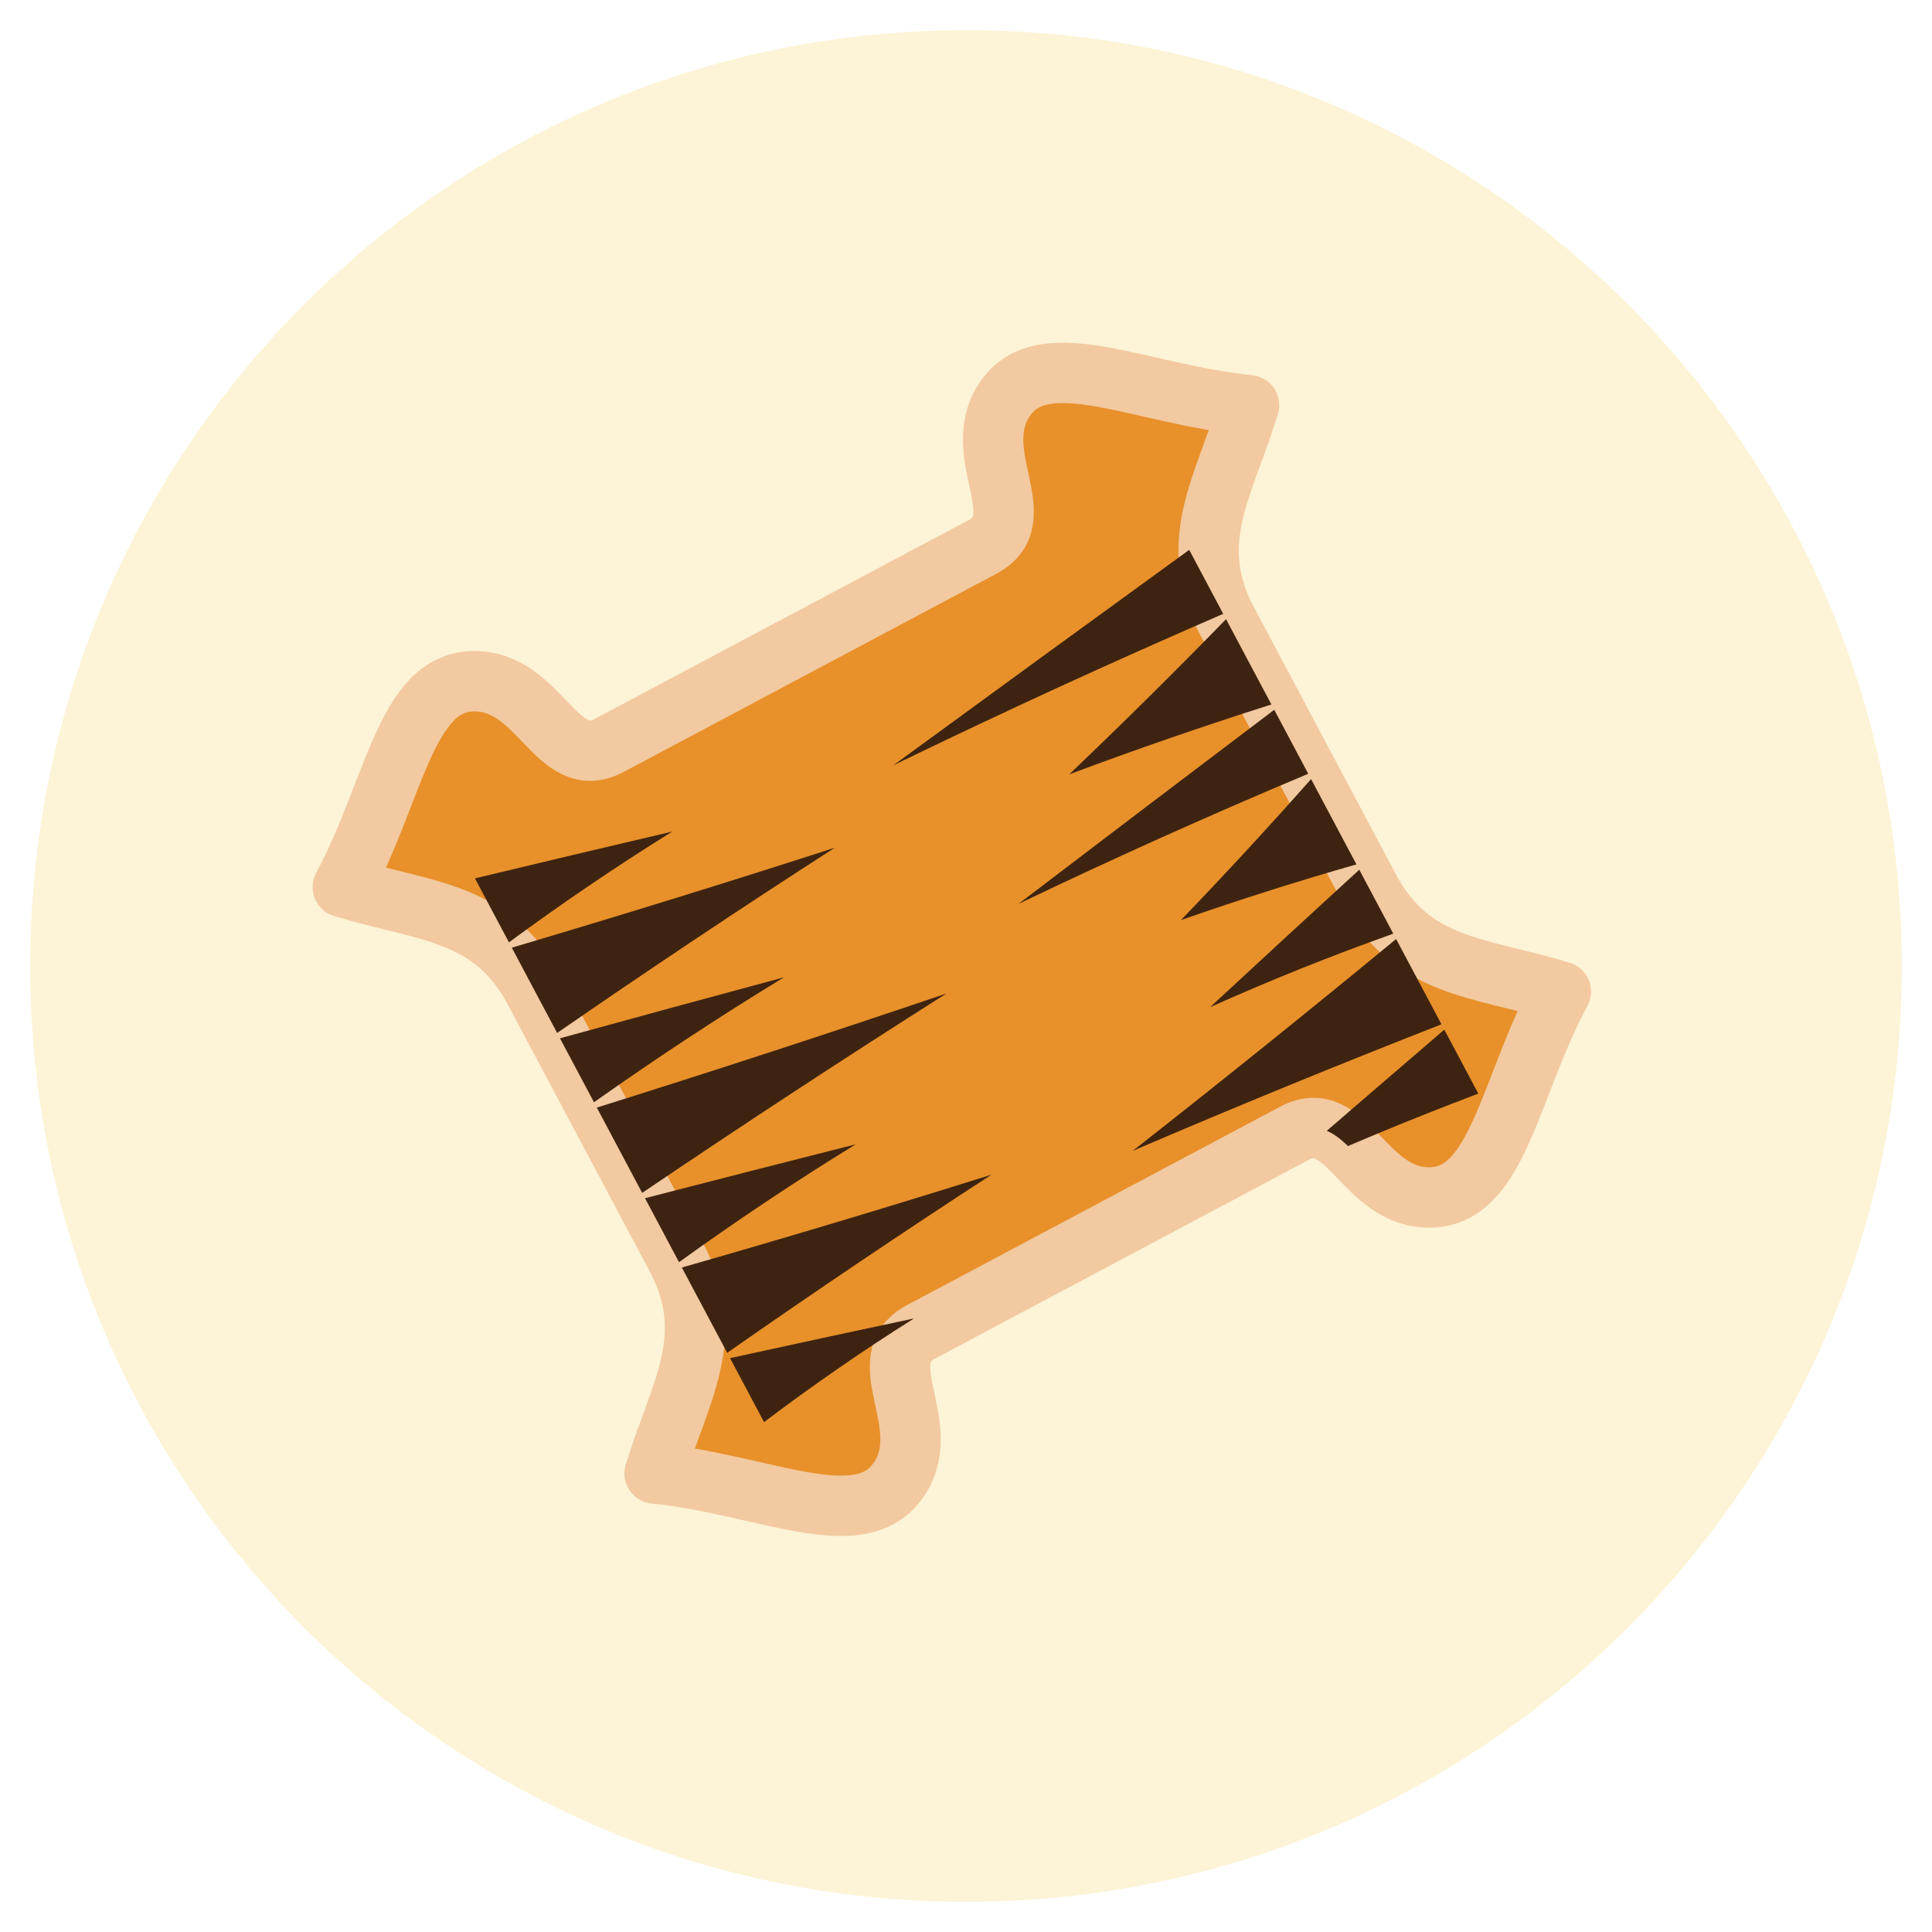
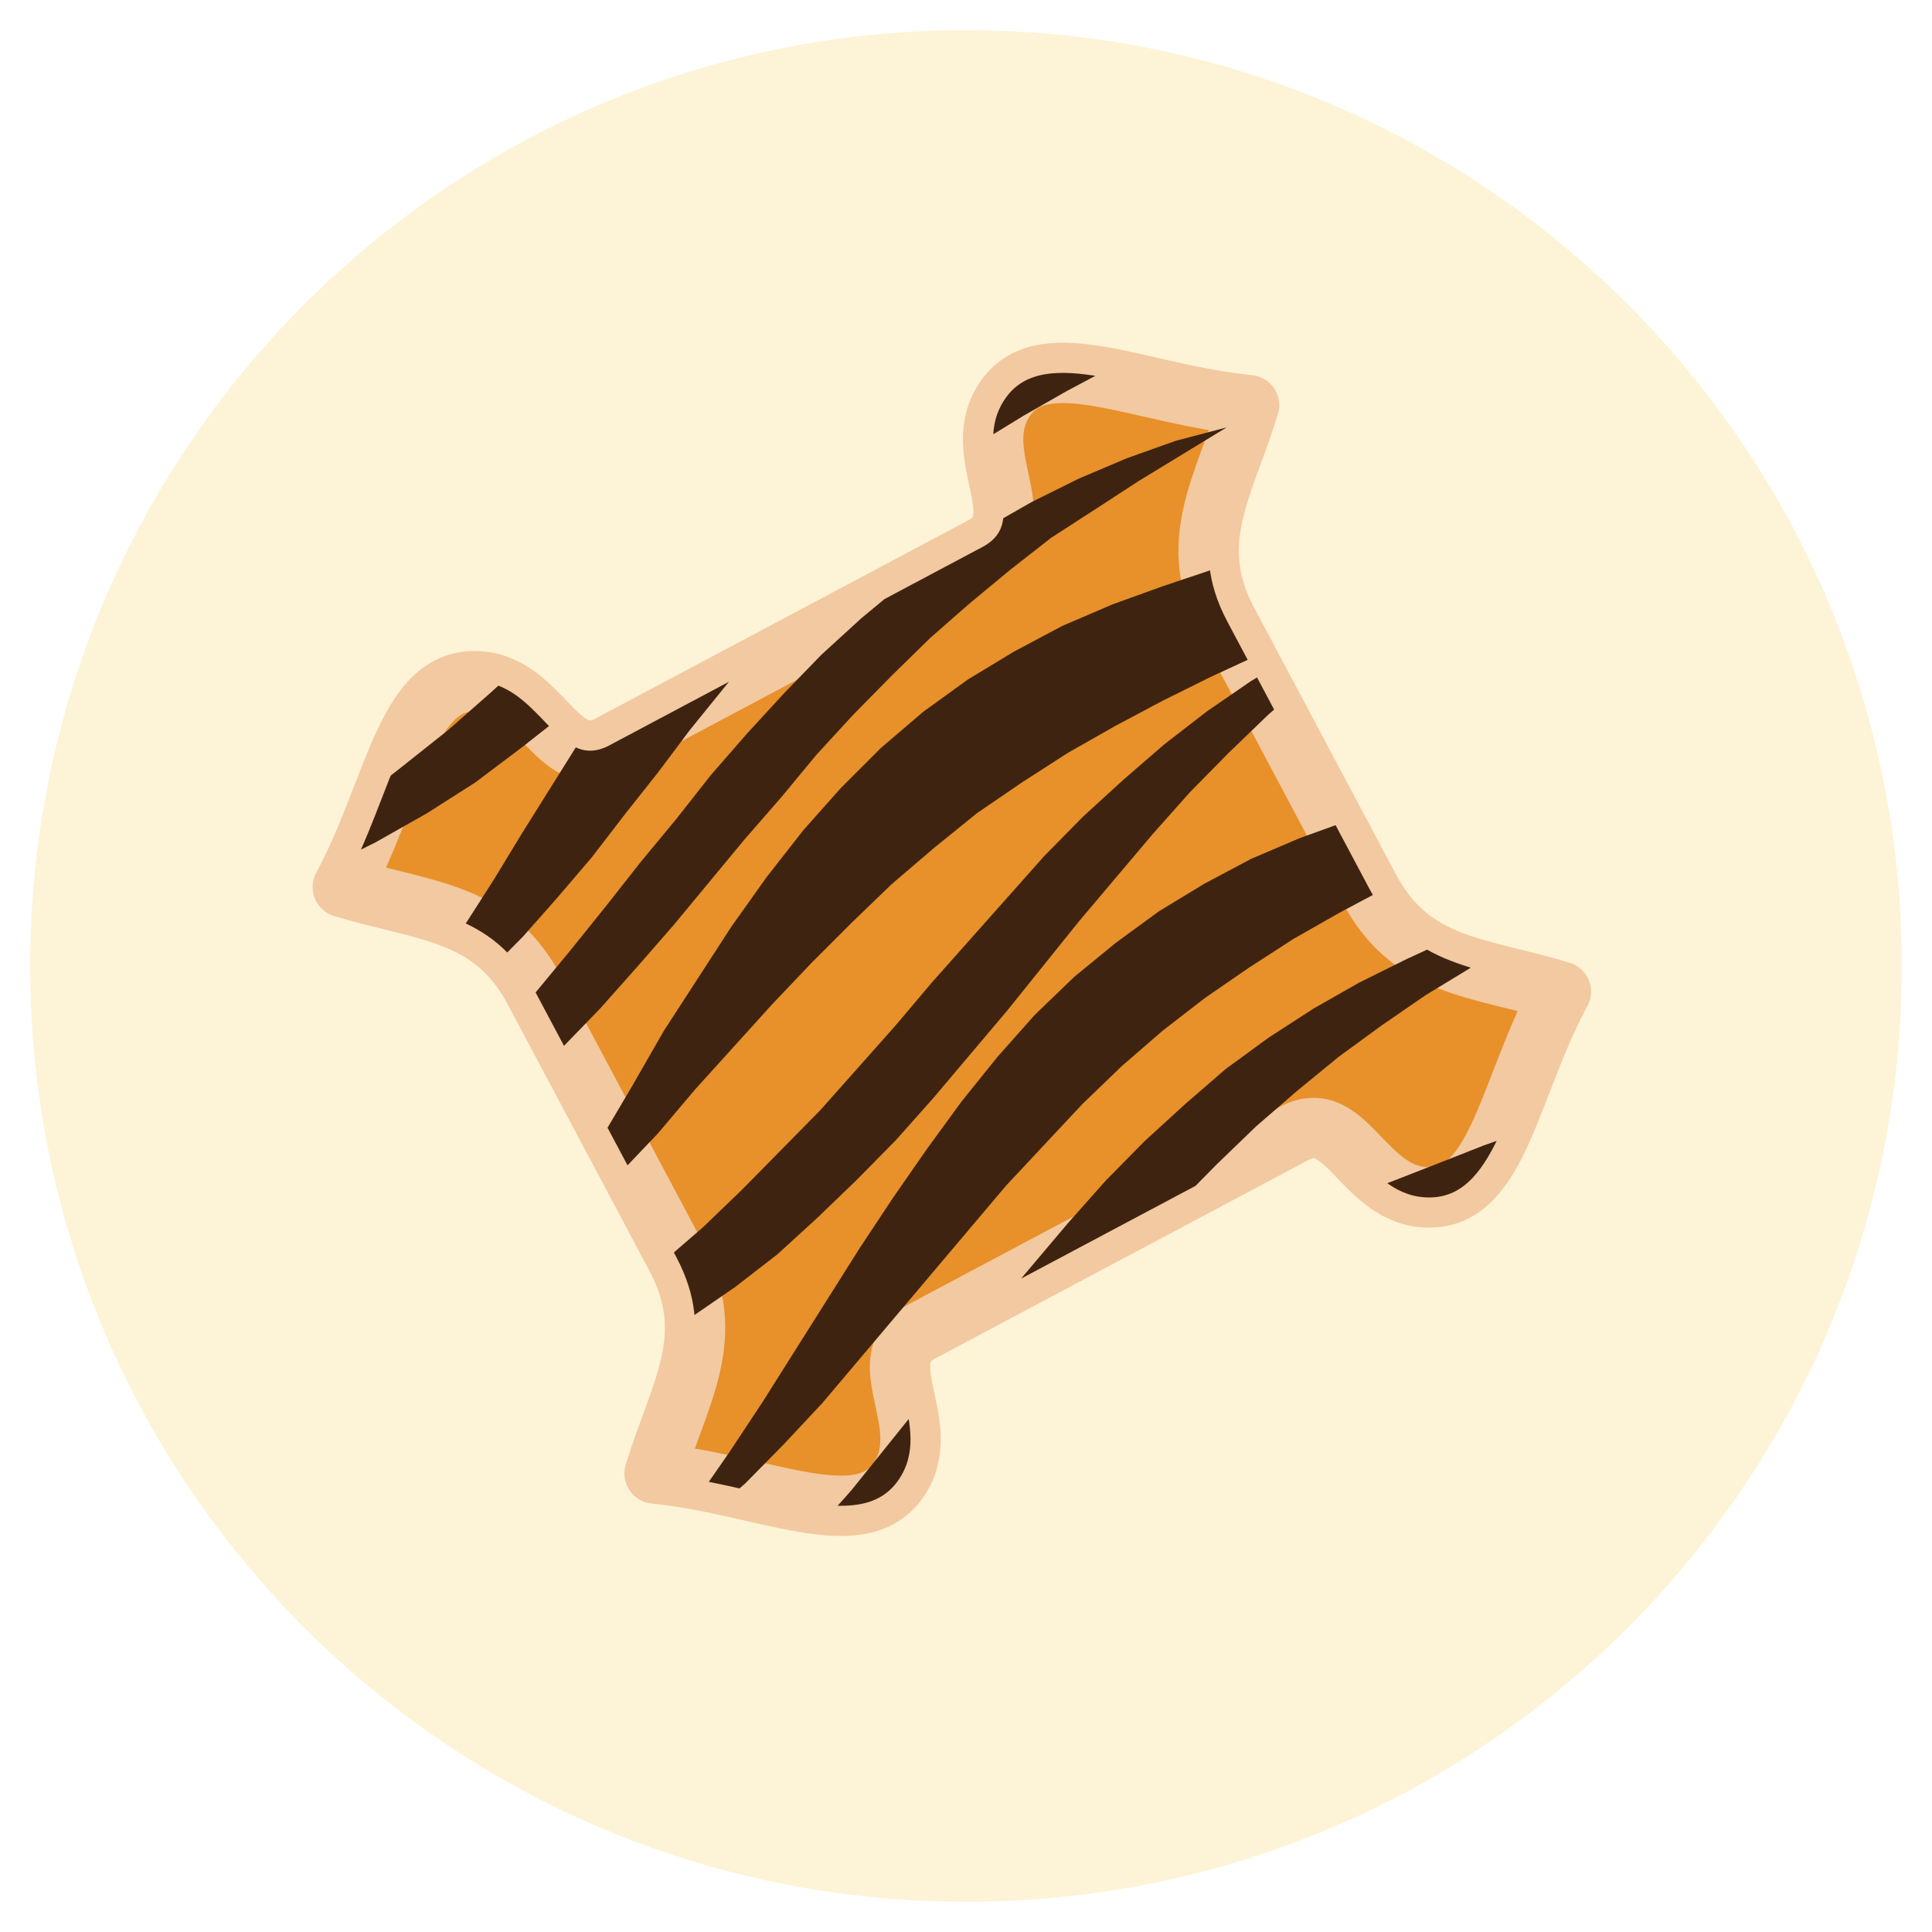
<svg xmlns="http://www.w3.org/2000/svg" viewBox="0 0 128 128">
  <circle cx="64" cy="64" r="62" fill="#fdf3d6" />
  <defs>
    <clipPath id="t">
      <path d="M30 40c6-4 10-10 14-8s2 8 6 8h28c4 0 2-6 6-8s8 4 14 8c-4 4-8 6-8 12v20c0 6 4 8 8 12-6 4-10 10-14 8s-2-8-6-8H50c-4 0-2 6-6 8s-8-4-14-8c4-4 8-6 8-12V52c0-6-4-8-8-12z" />
    </clipPath>
  </defs>
  <g transform="rotate(-28 64 64)">
    <path d="M30 40c6-4 10-10 14-8s2 8 6 8h28c4 0 2-6 6-8s8 4 14 8c-4 4-8 6-8 12v20c0 6 4 8 8 12-6 4-10 10-14 8s-2-8-6-8H50c-4 0-2 6-6 8s-8-4-14-8c4-4 8-6 8-12V52c0-6-4-8-8-12z" fill="#e8902a" stroke="#f2c9a0" stroke-width="4" stroke-linejoin="round" />
    <g fill="#3e2410" clip-path="url(#t)">
-       <path d="M38 43.6Q44.5 45.28 51 47Q44.5 47.44 38 48.4z" />
-       <path d="M90 46.6Q78.0 48.28 66 50Q78.0 50.44 90 51.4z" />
-       <path d="M38 48.8Q49.0 51.04 60 53Q49.0 53.92 38 55.2z" />
-       <path d="M90 51.8Q83.0 54.04 76 56Q83.0 56.92 90 58.2z" />
-       <path d="M38 55.6Q45.5 57.28 53 59Q45.5 59.44 38 60.4z" />
-       <path d="M90 58.6Q79.5 60.28 69 62Q79.5 62.44 90 63.4z" />
-       <path d="M38 60.8Q50.0 63.04 62 65Q50.0 65.92 38 67.2z" />
-       <path d="M90 63.8Q84.0 66.04 78 68Q84.0 68.92 90 70.2z" />
-       <path d="M38 67.6Q45.0 69.28 52 71Q45.0 71.44 38 72.4z" />
-       <path d="M90 70.6Q83.5 72.28 77 74Q83.5 74.44 90 75.4z" />
-       <path d="M38 72.8Q48.5 75.04 59 77Q48.5 77.92 38 79.2z" />
-       <path d="M90 75.8Q79.0 78.04 68 80Q79.0 80.92 90 82.2z" />
-       <path d="M38 79.6Q44.0 81.28 50 83Q44.0 83.44 38 84.4z" />
-       <path d="M90 82.6Q82.5 84.28 75 86Q82.5 86.44 90 87.4z" />
+       <path d="M18.0 37.2 L21.8 36.7 L25.7 36.4 L29.5 36.0 L33.3 35.5 L37.2 34.8 L41.0 34.1 L44.8 33.2 L48.7 32.2 L52.5 31.0 L56.3 29.8 L60.2 28.5 L64.0 27.1 L67.8 25.7 L71.7 24.4 L75.5 23.1 L79.3 21.9 L83.2 20.8 L87.0 19.9 L90.8 19.1 L94.7 18.6 L98.5 18.3 L102.3 18.2 L106.2 18.3 L110.0 18.7 L110.0 18.7 L106.2 19.3 L102.3 19.9 L98.5 20.6 L94.7 21.5 L90.8 22.6 L87.0 23.8 L83.2 25.0 L79.3 26.4 L75.5 27.9 L71.7 29.3 L67.8 30.8 L64.0 32.2 L60.2 33.5 L56.3 34.8 L52.5 35.8 L48.7 36.7 L44.8 37.4 L41.0 38.0 L37.2 38.3 L33.3 38.4 L29.5 38.3 L25.7 38.1 L21.8 37.7 L18.0 37.2z" />
+       <path d="M26.0 51.0 L29.2 49.4 L32.5 47.8 L35.8 46.1 L39.0 44.3 L42.2 42.4 L45.5 40.5 L48.8 38.6 L52.0 36.7 L55.2 34.8 L58.5 33.2 L61.8 31.7 L65.0 30.4 L68.2 29.3 L71.5 28.5 L74.8 28.0 L78.0 27.8 L81.2 27.8 L84.5 28.1 L87.8 28.7 L91.0 29.4 L94.2 30.3 L97.5 31.3 L100.8 32.4 L104.0 33.7 L104.0 33.7 L100.8 33.8 L97.5 33.7 L94.2 33.6 L91.0 33.5 L87.8 33.5 L84.5 33.6 L81.2 33.8 L78.0 34.2 L74.8 34.8 L71.5 35.5 L68.2 36.5 L65.0 37.6 L61.8 38.8 L58.5 40.2 L55.2 41.6 L52.0 43.1 L48.8 44.5 L45.5 46.0 L42.2 47.3 L39.0 48.5 L35.8 49.5 L32.5 50.3 L29.2 50.8 L26.0 51.0z" />
+       <path d="M14.0 59.1 L17.4 58.4 L20.8 57.7 L24.2 56.9 L27.7 55.9 L31.1 54.8 L34.5 53.6 L37.9 52.2 L41.3 50.8 L44.8 49.3 L48.2 47.8 L51.6 46.4 L55.0 44.9 L58.4 43.6 L61.8 42.4 L65.2 41.3 L68.7 40.4 L72.1 39.7 L75.5 39.2 L78.9 39.0 L82.3 38.9 L85.8 39.0 L89.2 39.3 L92.6 39.8 L96.0 40.6 L96.0 40.6 L92.6 40.8 L89.2 41.0 L85.8 41.3 L82.3 41.6 L78.9 42.2 L75.5 42.9 L72.1 43.7 L68.7 44.7 L65.2 45.8 L61.8 47.0 L58.4 48.4 L55.0 49.7 L51.6 51.1 L48.2 52.5 L44.8 53.8 L41.3 55.1 L37.9 56.2 L34.5 57.2 L31.1 58.0 L27.7 58.6 L24.2 59.1 L20.8 59.3 L17.4 59.4 L14.0 59.1z" />
+       <path d="M30.0 67.4 L33.6 65.0 L37.2 62.8 L40.8 60.6 L44.3 58.4 L47.9 56.4 L51.5 54.4 L55.1 52.6 L58.7 51.0 L62.2 49.7 L65.8 48.6 L69.4 47.8 L73.0 47.3 L76.6 47.1 L80.2 47.1 L83.8 47.4 L87.3 47.9 L90.9 48.5 L94.5 49.3 L98.1 50.2 L101.7 51.1 L105.2 52.0 L108.8 52.9 L112.4 53.7 L116.0 54.6 L116.0 54.6 L112.4 55.2 L108.8 55.5 L105.2 55.5 L101.7 55.5 L98.1 55.3 L94.5 55.1 L90.9 54.9 L87.3 54.7 L83.8 54.6 L80.2 54.6 L76.6 54.7 L73.0 55.0 L69.4 55.4 L65.8 56.1 L62.2 56.9 L58.7 57.9 L55.1 59.0 L51.5 60.2 L47.9 61.5 L44.3 62.8 L40.8 64.2 L37.2 65.4 L33.6 66.5 L30.0 67.4z" />
+       <path d="M16.0 74.8 L19.5 74.3 L23.0 74.0 L26.5 73.6 L30.0 73.2 L33.5 72.6 L37.0 71.9 L40.5 71.1 L44.0 70.1 L47.5 69.0 L51.0 67.9 L54.5 66.6 L58.0 65.3 L61.5 63.9 L65.0 62.6 L68.5 61.3 L72.0 60.0 L75.5 58.9 L79.0 58.0 L82.5 57.2 L86.0 56.6 L89.5 56.2 L93.0 56.0 L96.5 56.1 L100.0 56.5 L100.0 56.5 L96.5 57.2 L93.0 57.9 L89.5 58.7 L86.0 59.7 L82.5 60.8 L79.0 62.1 L75.5 63.5 L72.0 64.9 L68.5 66.4 L65.0 67.9 L61.5 69.3 L58.0 70.7 L54.5 72.0 L51.0 73.1 L47.5 74.1 L44.0 75.0 L40.5 75.6 L37.0 76.0 L33.5 76.2 L30.0 76.3 L26.5 76.1 L23.0 75.8 L19.5 75.4 L16.0 74.8z" />
+       <path d="M28.0 88.7 L31.5 86.9 L35.0 85.1 L38.5 83.2 L42.0 81.2 L45.5 79.2 L49.0 77.2 L52.5 75.3 L56.0 73.5 L59.5 71.8 L63.0 70.3 L66.5 69.0 L70.0 68.0 L73.5 67.3 L77.0 66.8 L80.5 66.6 L84.0 66.6 L87.5 66.9 L91.0 67.4 L94.5 68.1 L98.0 69.0 L101.5 69.9 L105.0 70.9 L108.5 71.9 L112.0 73.0 L112.0 73.0 L108.5 73.2 L105.0 73.1 L101.5 73.0 L98.0 72.8 L94.5 72.6 L91.0 72.5 L87.5 72.5 L84.0 72.6 L80.5 72.9 L77.0 73.3 L73.5 73.9 L70.0 74.7 L66.5 75.7 L63.0 76.9 L59.5 78.1 L56.0 79.5 L52.5 80.9 L49.0 82.3 L45.5 83.7 L42.0 85.1 L38.5 86.3 L35.0 87.4 L31.5 88.2 L28.0 88.7z" />
+       <path d="M20.0 97.6 L23.5 96.7 L27.0 95.8 L30.5 94.8 L34.0 93.7 L37.5 92.4 L41.0 91.1 L44.5 89.6 L48.0 88.1 L51.5 86.6 L55.0 85.0 L58.5 83.6 L62.0 82.2 L65.5 80.9 L69.0 79.8 L72.5 78.9 L76.0 78.1 L79.5 77.6 L83.0 77.3 L86.5 77.2 L90.0 77.3 L93.5 77.5 L97.0 78.0 L100.5 78.6 L104.0 79.4 L104.0 79.4 L100.5 79.5 L97.0 79.6 L93.5 79.8 L90.0 80.0 L86.5 80.4 L83.0 80.9 L79.5 81.6 L76.0 82.4 L72.5 83.4 L69.0 84.5 L65.5 85.7 L62.0 87.0 L58.5 88.3 L55.0 89.7 L51.5 91.1 L48.0 92.4 L44.5 93.6 L41.0 94.7 L37.5 95.6 L34.0 96.4 L30.5 97.0 L27.0 97.4 L23.5 97.6 L20.0 97.6z" />
+       <path d="M34.0 105.3 L37.4 103.2 L40.8 101.2 L44.2 99.3 L47.7 97.5 L51.1 95.8 L54.5 94.3 L57.9 93.0 L61.3 91.9 L64.8 91.0 L68.2 90.3 L71.6 89.9 L75.0 89.7 L78.4 89.7 L81.8 89.8 L85.2 90.2 L88.7 90.6 L92.1 91.1 L95.5 91.6 L98.9 92.1 L102.3 92.6 L105.8 93.1 L109.2 93.4 L112.6 93.7 L116.0 94.0 L116.0 94.0 L112.6 94.9 L109.2 95.6 L105.8 96.0 L102.3 96.3 L98.9 96.4 L95.5 96.5 L92.1 96.4 L88.7 96.3 L85.2 96.2 L81.8 96.1 L78.4 96.0 L75.0 96.1 L71.6 96.3 L68.2 96.6 L64.8 97.0 L61.3 97.6 L57.9 98.3 L54.5 99.1 L51.1 100.1 L47.7 101.1 L44.2 102.2 L40.8 103.3 L37.4 104.4 L34.0 105.3z" />
    </g>
  </g>
</svg>
